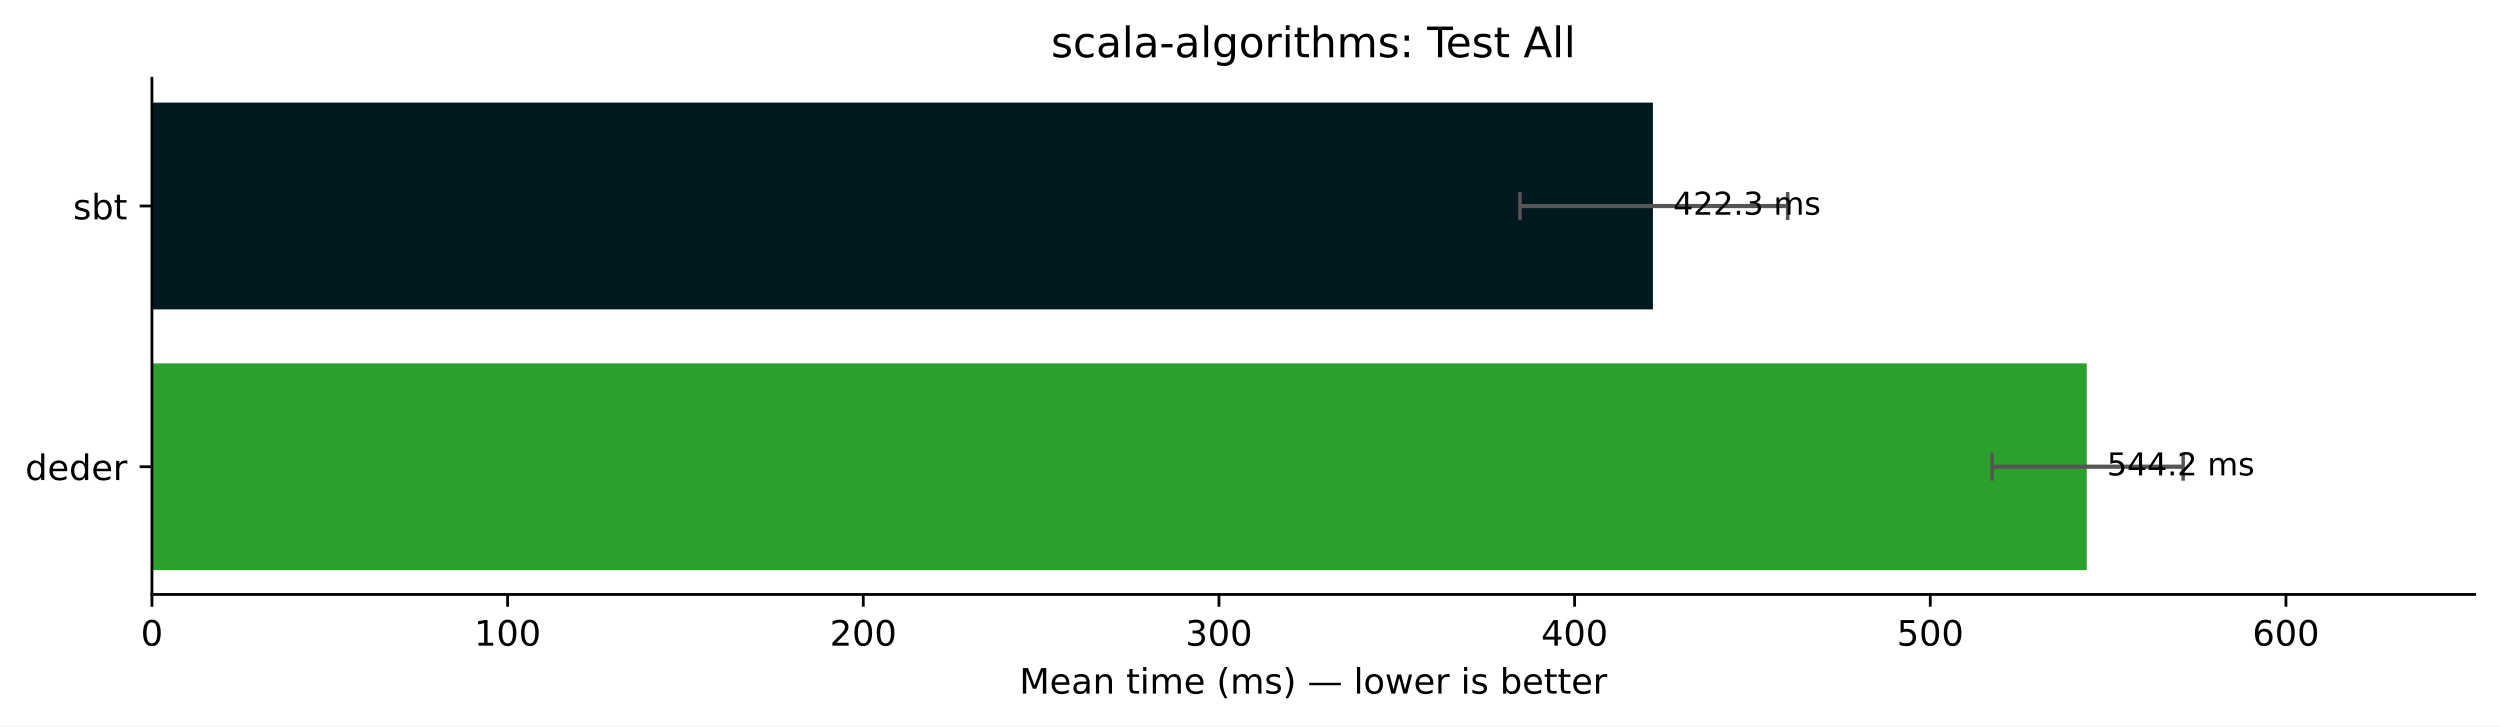
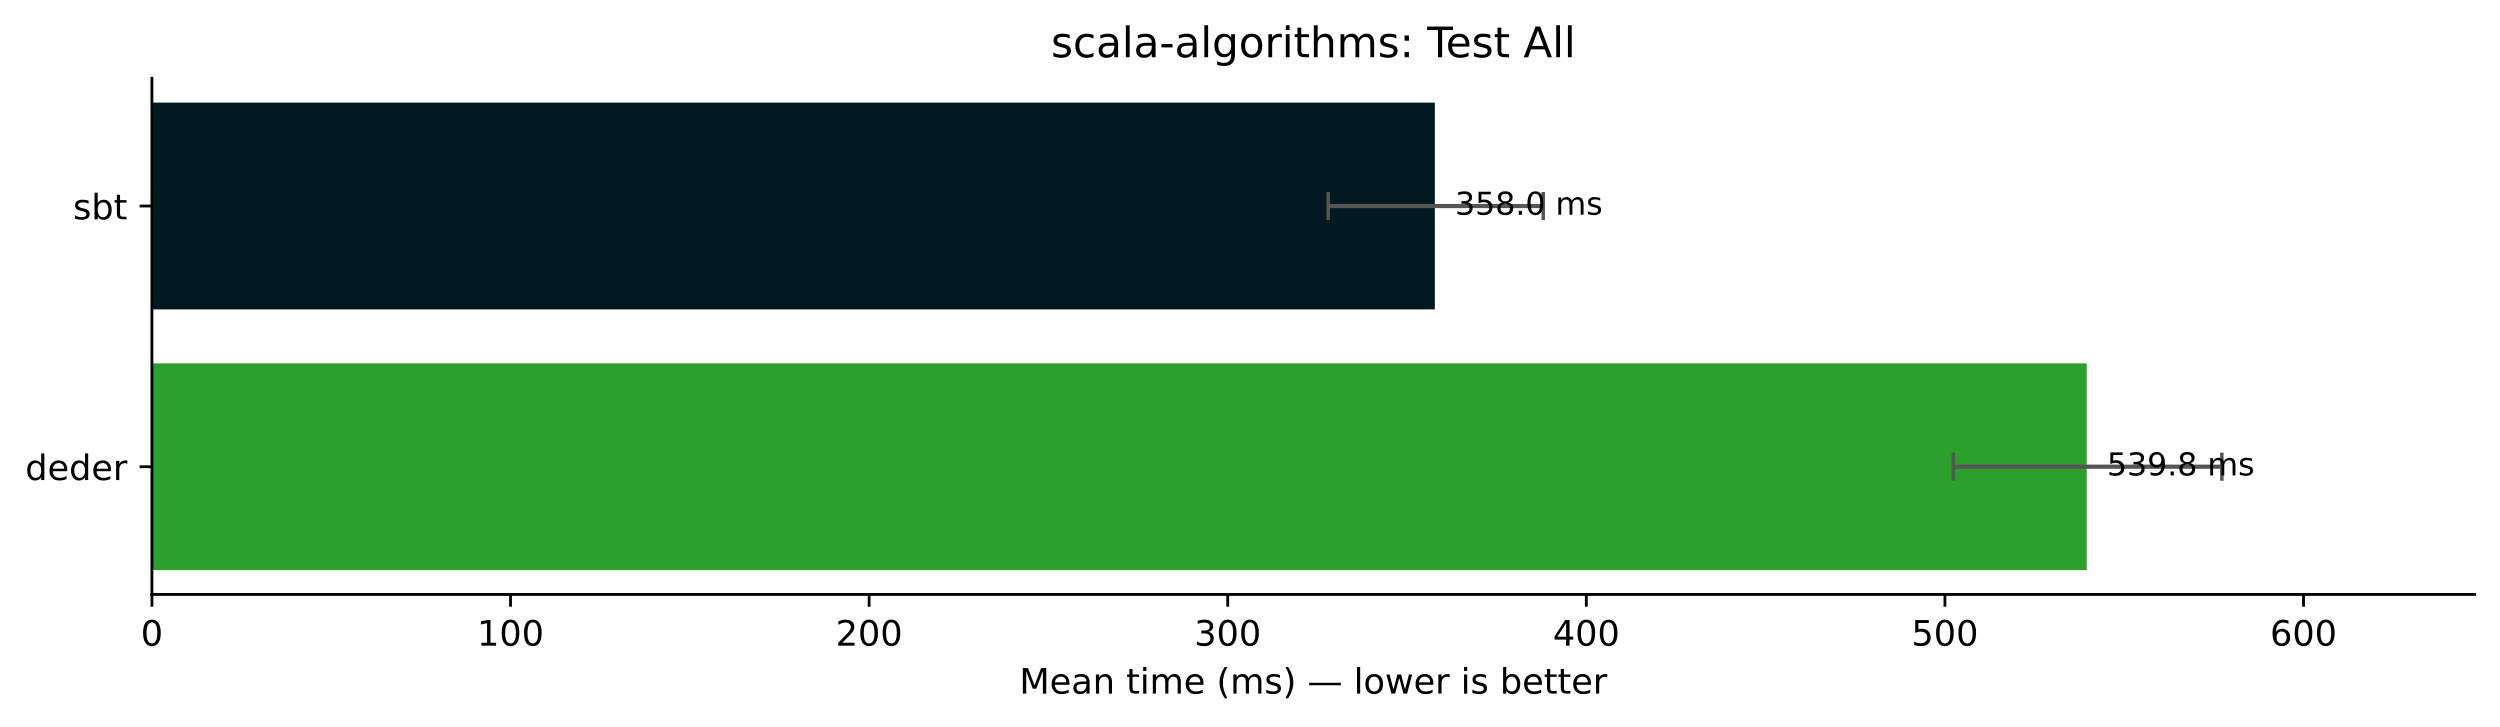
<svg xmlns="http://www.w3.org/2000/svg" xmlns:xlink="http://www.w3.org/1999/xlink" width="712.754pt" height="207.034pt" viewBox="0 0 712.754 207.034" version="1.1">
  <defs>
    <style type="text/css">*{stroke-linejoin: round; stroke-linecap: butt}</style>
  </defs>
  <g id="figure_1">
    <g id="patch_1">
      <path d="M 0 207.034  L 712.754 207.034  L 712.754 0  L 0 0  z " style="fill: #ffffff" />
    </g>
    <g id="axes_1">
      <g id="patch_2">
        <path d="M 43.314 169.478  L 705.554 169.478  L 705.554 22.318  L 43.314 22.318  z " style="fill: #ffffff" />
      </g>
      <g id="patch_3">
-         <path d="M 43.314 162.789  L 595.181 162.789  L 595.181 103.33  L 43.314 103.33  z " clip-path="url(#p2d67d78be6)" style="fill: #2ca02c; stroke: #ffffff; stroke-width: 0.5; stroke-linejoin: miter" />
+         <path d="M 43.314 162.789  L 595.181 162.789  L 595.181 103.33  L 43.314 103.33  z " clip-path="url(#p3f311ed085)" style="fill: #2ca02c; stroke: #ffffff; stroke-width: 0.5; stroke-linejoin: miter" />
      </g>
      <g id="patch_4">
-         <path d="M 43.314 88.466  L 471.507 88.466  L 471.507 29.007  L 43.314 29.007  z " clip-path="url(#p2d67d78be6)" style="fill: #01191f; stroke: #ffffff; stroke-width: 0.5; stroke-linejoin: miter" />
+         <path d="M 43.314 88.466  L 409.324 88.466  L 409.324 29.007  L 43.314 29.007  z " clip-path="url(#p3f311ed085)" style="fill: #01191f; stroke: #ffffff; stroke-width: 0.5; stroke-linejoin: miter" />
      </g>
      <g id="matplotlib.axis_1">
        <g id="xtick_1">
          <g id="line2d_1">
            <defs>
-               <path id="m560c80d44e" d="M 0 0  L 0 3.5  " style="stroke: #000000; stroke-width: 0.8" />
+               <path id="mf635829775" d="M 0 0  L 0 3.5  " style="stroke: #000000; stroke-width: 0.8" />
            </defs>
            <g>
-               <use xlink:href="#m560c80d44e" x="43.314" y="169.478" style="stroke: #000000; stroke-width: 0.8" />
+               <use xlink:href="#mf635829775" x="43.314" y="169.478" style="stroke: #000000; stroke-width: 0.8" />
            </g>
          </g>
          <g id="text_1">
            <g transform="translate(40.13281 184.0766) scale(0.1 -0.1)">
              <defs>
                <path id="DejaVuSans-30" d="M 2034 4250  Q 1547 4250 1301 3770  Q 1056 3291 1056 2328  Q 1056 1369 1301 889  Q 1547 409 2034 409  Q 2525 409 2770 889  Q 3016 1369 3016 2328  Q 3016 3291 2770 3770  Q 2525 4250 2034 4250  z M 2034 4750  Q 2819 4750 3233 4129  Q 3647 3509 3647 2328  Q 3647 1150 3233 529  Q 2819 -91 2034 -91  Q 1250 -91 836 529  Q 422 1150 422 2328  Q 422 3509 836 4129  Q 1250 4750 2034 4750  z " transform="scale(0.015625)" />
              </defs>
              <use xlink:href="#DejaVuSans-30" />
            </g>
          </g>
        </g>
        <g id="xtick_2">
          <g id="line2d_2">
            <g>
-               <use xlink:href="#m560c80d44e" x="144.716" y="169.478" style="stroke: #000000; stroke-width: 0.8" />
+               <use xlink:href="#mf635829775" x="145.551" y="169.478" style="stroke: #000000; stroke-width: 0.8" />
            </g>
          </g>
          <g id="text_2">
-             <g transform="translate(135.1724 184.0766) scale(0.1 -0.1)">
+             <g transform="translate(136.0075 184.0766) scale(0.1 -0.1)">
              <defs>
                <path id="DejaVuSans-31" d="M 794 531  L 1825 531  L 1825 4091  L 703 3866  L 703 4441  L 1819 4666  L 2450 4666  L 2450 531  L 3481 531  L 3481 0  L 794 0  L 794 531  z " transform="scale(0.015625)" />
              </defs>
              <use xlink:href="#DejaVuSans-31" />
              <use xlink:href="#DejaVuSans-30" transform="translate(63.62305 0)" />
              <use xlink:href="#DejaVuSans-30" transform="translate(127.2461 0)" />
            </g>
          </g>
        </g>
        <g id="xtick_3">
          <g id="line2d_3">
            <g>
-               <use xlink:href="#m560c80d44e" x="246.118" y="169.478" style="stroke: #000000; stroke-width: 0.8" />
+               <use xlink:href="#mf635829775" x="247.789" y="169.478" style="stroke: #000000; stroke-width: 0.8" />
            </g>
          </g>
          <g id="text_3">
-             <g transform="translate(236.5744 184.0766) scale(0.1 -0.1)">
+             <g transform="translate(238.2448 184.0766) scale(0.1 -0.1)">
              <defs>
                <path id="DejaVuSans-32" d="M 1228 531  L 3431 531  L 3431 0  L 469 0  L 469 531  Q 828 903 1448 1529  Q 2069 2156 2228 2338  Q 2531 2678 2651 2914  Q 2772 3150 2772 3378  Q 2772 3750 2511 3984  Q 2250 4219 1831 4219  Q 1534 4219 1204 4116  Q 875 4013 500 3803  L 500 4441  Q 881 4594 1212 4672  Q 1544 4750 1819 4750  Q 2544 4750 2975 4387  Q 3406 4025 3406 3419  Q 3406 3131 3298 2873  Q 3191 2616 2906 2266  Q 2828 2175 2409 1742  Q 1991 1309 1228 531  z " transform="scale(0.015625)" />
              </defs>
              <use xlink:href="#DejaVuSans-32" />
              <use xlink:href="#DejaVuSans-30" transform="translate(63.62305 0)" />
              <use xlink:href="#DejaVuSans-30" transform="translate(127.2461 0)" />
            </g>
          </g>
        </g>
        <g id="xtick_4">
          <g id="line2d_4">
            <g>
-               <use xlink:href="#m560c80d44e" x="347.52" y="169.478" style="stroke: #000000; stroke-width: 0.8" />
+               <use xlink:href="#mf635829775" x="350.026" y="169.478" style="stroke: #000000; stroke-width: 0.8" />
            </g>
          </g>
          <g id="text_4">
-             <g transform="translate(337.9765 184.0766) scale(0.1 -0.1)">
+             <g transform="translate(340.482 184.0766) scale(0.1 -0.1)">
              <defs>
                <path id="DejaVuSans-33" d="M 2597 2516  Q 3050 2419 3304 2112  Q 3559 1806 3559 1356  Q 3559 666 3084 287  Q 2609 -91 1734 -91  Q 1441 -91 1130 -33  Q 819 25 488 141  L 488 750  Q 750 597 1062 519  Q 1375 441 1716 441  Q 2309 441 2620 675  Q 2931 909 2931 1356  Q 2931 1769 2642 2001  Q 2353 2234 1838 2234  L 1294 2234  L 1294 2753  L 1863 2753  Q 2328 2753 2575 2939  Q 2822 3125 2822 3475  Q 2822 3834 2567 4026  Q 2313 4219 1838 4219  Q 1578 4219 1281 4162  Q 984 4106 628 3988  L 628 4550  Q 988 4650 1302 4700  Q 1616 4750 1894 4750  Q 2613 4750 3031 4423  Q 3450 4097 3450 3541  Q 3450 3153 3228 2886  Q 3006 2619 2597 2516  z " transform="scale(0.015625)" />
              </defs>
              <use xlink:href="#DejaVuSans-33" />
              <use xlink:href="#DejaVuSans-30" transform="translate(63.62305 0)" />
              <use xlink:href="#DejaVuSans-30" transform="translate(127.2461 0)" />
            </g>
          </g>
        </g>
        <g id="xtick_5">
          <g id="line2d_5">
            <g>
-               <use xlink:href="#m560c80d44e" x="448.922" y="169.478" style="stroke: #000000; stroke-width: 0.8" />
+               <use xlink:href="#mf635829775" x="452.263" y="169.478" style="stroke: #000000; stroke-width: 0.8" />
            </g>
          </g>
          <g id="text_5">
-             <g transform="translate(439.3785 184.0766) scale(0.1 -0.1)">
+             <g transform="translate(442.7192 184.0766) scale(0.1 -0.1)">
              <defs>
                <path id="DejaVuSans-34" d="M 2419 4116  L 825 1625  L 2419 1625  L 2419 4116  z M 2253 4666  L 3047 4666  L 3047 1625  L 3713 1625  L 3713 1100  L 3047 1100  L 3047 0  L 2419 0  L 2419 1100  L 313 1100  L 313 1709  L 2253 4666  z " transform="scale(0.015625)" />
              </defs>
              <use xlink:href="#DejaVuSans-34" />
              <use xlink:href="#DejaVuSans-30" transform="translate(63.62305 0)" />
              <use xlink:href="#DejaVuSans-30" transform="translate(127.2461 0)" />
            </g>
          </g>
        </g>
        <g id="xtick_6">
          <g id="line2d_6">
            <g>
-               <use xlink:href="#m560c80d44e" x="550.324" y="169.478" style="stroke: #000000; stroke-width: 0.8" />
+               <use xlink:href="#mf635829775" x="554.5" y="169.478" style="stroke: #000000; stroke-width: 0.8" />
            </g>
          </g>
          <g id="text_6">
-             <g transform="translate(540.7806 184.0766) scale(0.1 -0.1)">
+             <g transform="translate(544.9564 184.0766) scale(0.1 -0.1)">
              <defs>
                <path id="DejaVuSans-35" d="M 691 4666  L 3169 4666  L 3169 4134  L 1269 4134  L 1269 2991  Q 1406 3038 1543 3061  Q 1681 3084 1819 3084  Q 2600 3084 3056 2656  Q 3513 2228 3513 1497  Q 3513 744 3044 326  Q 2575 -91 1722 -91  Q 1428 -91 1123 -41  Q 819 9 494 109  L 494 744  Q 775 591 1075 516  Q 1375 441 1709 441  Q 2250 441 2565 725  Q 2881 1009 2881 1497  Q 2881 1984 2565 2268  Q 2250 2553 1709 2553  Q 1456 2553 1204 2497  Q 953 2441 691 2322  L 691 4666  z " transform="scale(0.015625)" />
              </defs>
              <use xlink:href="#DejaVuSans-35" />
              <use xlink:href="#DejaVuSans-30" transform="translate(63.62305 0)" />
              <use xlink:href="#DejaVuSans-30" transform="translate(127.2461 0)" />
            </g>
          </g>
        </g>
        <g id="xtick_7">
          <g id="line2d_7">
            <g>
-               <use xlink:href="#m560c80d44e" x="651.726" y="169.478" style="stroke: #000000; stroke-width: 0.8" />
+               <use xlink:href="#mf635829775" x="656.737" y="169.478" style="stroke: #000000; stroke-width: 0.8" />
            </g>
          </g>
          <g id="text_7">
-             <g transform="translate(642.1826 184.0766) scale(0.1 -0.1)">
+             <g transform="translate(647.1936 184.0766) scale(0.1 -0.1)">
              <defs>
                <path id="DejaVuSans-36" d="M 2113 2584  Q 1688 2584 1439 2293  Q 1191 2003 1191 1497  Q 1191 994 1439 701  Q 1688 409 2113 409  Q 2538 409 2786 701  Q 3034 994 3034 1497  Q 3034 2003 2786 2293  Q 2538 2584 2113 2584  z M 3366 4563  L 3366 3988  Q 3128 4100 2886 4159  Q 2644 4219 2406 4219  Q 1781 4219 1451 3797  Q 1122 3375 1075 2522  Q 1259 2794 1537 2939  Q 1816 3084 2150 3084  Q 2853 3084 3261 2657  Q 3669 2231 3669 1497  Q 3669 778 3244 343  Q 2819 -91 2113 -91  Q 1303 -91 875 529  Q 447 1150 447 2328  Q 447 3434 972 4092  Q 1497 4750 2381 4750  Q 2619 4750 2861 4703  Q 3103 4656 3366 4563  z " transform="scale(0.015625)" />
              </defs>
              <use xlink:href="#DejaVuSans-36" />
              <use xlink:href="#DejaVuSans-30" transform="translate(63.62305 0)" />
              <use xlink:href="#DejaVuSans-30" transform="translate(127.2461 0)" />
            </g>
          </g>
        </g>
        <g id="text_8">
          <g transform="translate(290.6372 197.7547) scale(0.1 -0.1)">
            <defs>
              <path id="DejaVuSans-4d" d="M 628 4666  L 1569 4666  L 2759 1491  L 3956 4666  L 4897 4666  L 4897 0  L 4281 0  L 4281 4097  L 3078 897  L 2444 897  L 1241 4097  L 1241 0  L 628 0  L 628 4666  z " transform="scale(0.015625)" />
              <path id="DejaVuSans-65" d="M 3597 1894  L 3597 1613  L 953 1613  Q 991 1019 1311 708  Q 1631 397 2203 397  Q 2534 397 2845 478  Q 3156 559 3463 722  L 3463 178  Q 3153 47 2828 -22  Q 2503 -91 2169 -91  Q 1331 -91 842 396  Q 353 884 353 1716  Q 353 2575 817 3079  Q 1281 3584 2069 3584  Q 2775 3584 3186 3129  Q 3597 2675 3597 1894  z M 3022 2063  Q 3016 2534 2758 2815  Q 2500 3097 2075 3097  Q 1594 3097 1305 2825  Q 1016 2553 972 2059  L 3022 2063  z " transform="scale(0.015625)" />
              <path id="DejaVuSans-61" d="M 2194 1759  Q 1497 1759 1228 1600  Q 959 1441 959 1056  Q 959 750 1161 570  Q 1363 391 1709 391  Q 2188 391 2477 730  Q 2766 1069 2766 1631  L 2766 1759  L 2194 1759  z M 3341 1997  L 3341 0  L 2766 0  L 2766 531  Q 2569 213 2275 61  Q 1981 -91 1556 -91  Q 1019 -91 701 211  Q 384 513 384 1019  Q 384 1609 779 1909  Q 1175 2209 1959 2209  L 2766 2209  L 2766 2266  Q 2766 2663 2505 2880  Q 2244 3097 1772 3097  Q 1472 3097 1187 3025  Q 903 2953 641 2809  L 641 3341  Q 956 3463 1253 3523  Q 1550 3584 1831 3584  Q 2591 3584 2966 3190  Q 3341 2797 3341 1997  z " transform="scale(0.015625)" />
              <path id="DejaVuSans-6e" d="M 3513 2113  L 3513 0  L 2938 0  L 2938 2094  Q 2938 2591 2744 2837  Q 2550 3084 2163 3084  Q 1697 3084 1428 2787  Q 1159 2491 1159 1978  L 1159 0  L 581 0  L 581 3500  L 1159 3500  L 1159 2956  Q 1366 3272 1645 3428  Q 1925 3584 2291 3584  Q 2894 3584 3203 3211  Q 3513 2838 3513 2113  z " transform="scale(0.015625)" />
              <path id="DejaVuSans-20" transform="scale(0.015625)" />
              <path id="DejaVuSans-74" d="M 1172 4494  L 1172 3500  L 2356 3500  L 2356 3053  L 1172 3053  L 1172 1153  Q 1172 725 1289 603  Q 1406 481 1766 481  L 2356 481  L 2356 0  L 1766 0  Q 1100 0 847 248  Q 594 497 594 1153  L 594 3053  L 172 3053  L 172 3500  L 594 3500  L 594 4494  L 1172 4494  z " transform="scale(0.015625)" />
              <path id="DejaVuSans-69" d="M 603 3500  L 1178 3500  L 1178 0  L 603 0  L 603 3500  z M 603 4863  L 1178 4863  L 1178 4134  L 603 4134  L 603 4863  z " transform="scale(0.015625)" />
              <path id="DejaVuSans-6d" d="M 3328 2828  Q 3544 3216 3844 3400  Q 4144 3584 4550 3584  Q 5097 3584 5394 3201  Q 5691 2819 5691 2113  L 5691 0  L 5113 0  L 5113 2094  Q 5113 2597 4934 2840  Q 4756 3084 4391 3084  Q 3944 3084 3684 2787  Q 3425 2491 3425 1978  L 3425 0  L 2847 0  L 2847 2094  Q 2847 2600 2669 2842  Q 2491 3084 2119 3084  Q 1678 3084 1418 2786  Q 1159 2488 1159 1978  L 1159 0  L 581 0  L 581 3500  L 1159 3500  L 1159 2956  Q 1356 3278 1631 3431  Q 1906 3584 2284 3584  Q 2666 3584 2933 3390  Q 3200 3197 3328 2828  z " transform="scale(0.015625)" />
              <path id="DejaVuSans-28" d="M 1984 4856  Q 1566 4138 1362 3434  Q 1159 2731 1159 2009  Q 1159 1288 1364 580  Q 1569 -128 1984 -844  L 1484 -844  Q 1016 -109 783 600  Q 550 1309 550 2009  Q 550 2706 781 3412  Q 1013 4119 1484 4856  L 1984 4856  z " transform="scale(0.015625)" />
              <path id="DejaVuSans-73" d="M 2834 3397  L 2834 2853  Q 2591 2978 2328 3040  Q 2066 3103 1784 3103  Q 1356 3103 1142 2972  Q 928 2841 928 2578  Q 928 2378 1081 2264  Q 1234 2150 1697 2047  L 1894 2003  Q 2506 1872 2764 1633  Q 3022 1394 3022 966  Q 3022 478 2636 193  Q 2250 -91 1575 -91  Q 1294 -91 989 -36  Q 684 19 347 128  L 347 722  Q 666 556 975 473  Q 1284 391 1588 391  Q 1994 391 2212 530  Q 2431 669 2431 922  Q 2431 1156 2273 1281  Q 2116 1406 1581 1522  L 1381 1569  Q 847 1681 609 1914  Q 372 2147 372 2553  Q 372 3047 722 3315  Q 1072 3584 1716 3584  Q 2034 3584 2315 3537  Q 2597 3491 2834 3397  z " transform="scale(0.015625)" />
              <path id="DejaVuSans-29" d="M 513 4856  L 1013 4856  Q 1481 4119 1714 3412  Q 1947 2706 1947 2009  Q 1947 1309 1714 600  Q 1481 -109 1013 -844  L 513 -844  Q 928 -128 1133 580  Q 1338 1288 1338 2009  Q 1338 2731 1133 3434  Q 928 4138 513 4856  z " transform="scale(0.015625)" />
              <path id="DejaVuSans-2014" d="M 313 1978  L 6088 1978  L 6088 1528  L 313 1528  L 313 1978  z " transform="scale(0.015625)" />
              <path id="DejaVuSans-6c" d="M 603 4863  L 1178 4863  L 1178 0  L 603 0  L 603 4863  z " transform="scale(0.015625)" />
              <path id="DejaVuSans-6f" d="M 1959 3097  Q 1497 3097 1228 2736  Q 959 2375 959 1747  Q 959 1119 1226 758  Q 1494 397 1959 397  Q 2419 397 2687 759  Q 2956 1122 2956 1747  Q 2956 2369 2687 2733  Q 2419 3097 1959 3097  z M 1959 3584  Q 2709 3584 3137 3096  Q 3566 2609 3566 1747  Q 3566 888 3137 398  Q 2709 -91 1959 -91  Q 1206 -91 779 398  Q 353 888 353 1747  Q 353 2609 779 3096  Q 1206 3584 1959 3584  z " transform="scale(0.015625)" />
              <path id="DejaVuSans-77" d="M 269 3500  L 844 3500  L 1563 769  L 2278 3500  L 2956 3500  L 3675 769  L 4391 3500  L 4966 3500  L 4050 0  L 3372 0  L 2619 2869  L 1863 0  L 1184 0  L 269 3500  z " transform="scale(0.015625)" />
              <path id="DejaVuSans-72" d="M 2631 2963  Q 2534 3019 2420 3045  Q 2306 3072 2169 3072  Q 1681 3072 1420 2755  Q 1159 2438 1159 1844  L 1159 0  L 581 0  L 581 3500  L 1159 3500  L 1159 2956  Q 1341 3275 1631 3429  Q 1922 3584 2338 3584  Q 2397 3584 2469 3576  Q 2541 3569 2628 3553  L 2631 2963  z " transform="scale(0.015625)" />
              <path id="DejaVuSans-62" d="M 3116 1747  Q 3116 2381 2855 2742  Q 2594 3103 2138 3103  Q 1681 3103 1420 2742  Q 1159 2381 1159 1747  Q 1159 1113 1420 752  Q 1681 391 2138 391  Q 2594 391 2855 752  Q 3116 1113 3116 1747  z M 1159 2969  Q 1341 3281 1617 3432  Q 1894 3584 2278 3584  Q 2916 3584 3314 3078  Q 3713 2572 3713 1747  Q 3713 922 3314 415  Q 2916 -91 2278 -91  Q 1894 -91 1617 61  Q 1341 213 1159 525  L 1159 0  L 581 0  L 581 4863  L 1159 4863  L 1159 2969  z " transform="scale(0.015625)" />
            </defs>
            <use xlink:href="#DejaVuSans-4d" />
            <use xlink:href="#DejaVuSans-65" transform="translate(86.2793 0)" />
            <use xlink:href="#DejaVuSans-61" transform="translate(147.8027 0)" />
            <use xlink:href="#DejaVuSans-6e" transform="translate(209.082 0)" />
            <use xlink:href="#DejaVuSans-20" transform="translate(272.4609 0)" />
            <use xlink:href="#DejaVuSans-74" transform="translate(304.248 0)" />
            <use xlink:href="#DejaVuSans-69" transform="translate(343.457 0)" />
            <use xlink:href="#DejaVuSans-6d" transform="translate(371.2402 0)" />
            <use xlink:href="#DejaVuSans-65" transform="translate(468.6523 0)" />
            <use xlink:href="#DejaVuSans-20" transform="translate(530.1758 0)" />
            <use xlink:href="#DejaVuSans-28" transform="translate(561.9629 0)" />
            <use xlink:href="#DejaVuSans-6d" transform="translate(600.9766 0)" />
            <use xlink:href="#DejaVuSans-73" transform="translate(698.3887 0)" />
            <use xlink:href="#DejaVuSans-29" transform="translate(750.4883 0)" />
            <use xlink:href="#DejaVuSans-20" transform="translate(789.502 0)" />
            <use xlink:href="#DejaVuSans-2014" transform="translate(821.2891 0)" />
            <use xlink:href="#DejaVuSans-20" transform="translate(921.2891 0)" />
            <use xlink:href="#DejaVuSans-6c" transform="translate(953.0762 0)" />
            <use xlink:href="#DejaVuSans-6f" transform="translate(980.8594 0)" />
            <use xlink:href="#DejaVuSans-77" transform="translate(1042.041 0)" />
            <use xlink:href="#DejaVuSans-65" transform="translate(1123.828 0)" />
            <use xlink:href="#DejaVuSans-72" transform="translate(1185.352 0)" />
            <use xlink:href="#DejaVuSans-20" transform="translate(1226.465 0)" />
            <use xlink:href="#DejaVuSans-69" transform="translate(1258.252 0)" />
            <use xlink:href="#DejaVuSans-73" transform="translate(1286.035 0)" />
            <use xlink:href="#DejaVuSans-20" transform="translate(1338.135 0)" />
            <use xlink:href="#DejaVuSans-62" transform="translate(1369.922 0)" />
            <use xlink:href="#DejaVuSans-65" transform="translate(1433.398 0)" />
            <use xlink:href="#DejaVuSans-74" transform="translate(1494.922 0)" />
            <use xlink:href="#DejaVuSans-74" transform="translate(1534.131 0)" />
            <use xlink:href="#DejaVuSans-65" transform="translate(1573.34 0)" />
            <use xlink:href="#DejaVuSans-72" transform="translate(1634.863 0)" />
          </g>
        </g>
      </g>
      <g id="matplotlib.axis_2">
        <g id="ytick_1">
          <g id="line2d_8">
            <defs>
-               <path id="m03f9381565" d="M 0 0  L -3.5 0  " style="stroke: #000000; stroke-width: 0.8" />
+               <path id="m2776bacdde" d="M 0 0  L -3.5 0  " style="stroke: #000000; stroke-width: 0.8" />
            </defs>
            <g>
-               <use xlink:href="#m03f9381565" x="43.314" y="133.06" style="stroke: #000000; stroke-width: 0.8" />
+               <use xlink:href="#m2776bacdde" x="43.314" y="133.06" style="stroke: #000000; stroke-width: 0.8" />
            </g>
          </g>
          <g id="text_9">
            <g transform="translate(7.2 136.859) scale(0.1 -0.1)">
              <defs>
                <path id="DejaVuSans-64" d="M 2906 2969  L 2906 4863  L 3481 4863  L 3481 0  L 2906 0  L 2906 525  Q 2725 213 2448 61  Q 2172 -91 1784 -91  Q 1150 -91 751 415  Q 353 922 353 1747  Q 353 2572 751 3078  Q 1150 3584 1784 3584  Q 2172 3584 2448 3432  Q 2725 3281 2906 2969  z M 947 1747  Q 947 1113 1208 752  Q 1469 391 1925 391  Q 2381 391 2643 752  Q 2906 1113 2906 1747  Q 2906 2381 2643 2742  Q 2381 3103 1925 3103  Q 1469 3103 1208 2742  Q 947 2381 947 1747  z " transform="scale(0.015625)" />
              </defs>
              <use xlink:href="#DejaVuSans-64" />
              <use xlink:href="#DejaVuSans-65" transform="translate(63.47656 0)" />
              <use xlink:href="#DejaVuSans-64" transform="translate(125 0)" />
              <use xlink:href="#DejaVuSans-65" transform="translate(188.4766 0)" />
              <use xlink:href="#DejaVuSans-72" transform="translate(250 0)" />
            </g>
          </g>
        </g>
        <g id="ytick_2">
          <g id="line2d_9">
            <g>
-               <use xlink:href="#m03f9381565" x="43.314" y="58.737" style="stroke: #000000; stroke-width: 0.8" />
+               <use xlink:href="#m2776bacdde" x="43.314" y="58.737" style="stroke: #000000; stroke-width: 0.8" />
            </g>
          </g>
          <g id="text_10">
            <g transform="translate(20.83594 62.53573) scale(0.1 -0.1)">
              <use xlink:href="#DejaVuSans-73" />
              <use xlink:href="#DejaVuSans-62" transform="translate(52.09961 0)" />
              <use xlink:href="#DejaVuSans-74" transform="translate(115.5762 0)" />
            </g>
          </g>
        </g>
      </g>
      <g id="LineCollection_1">
-         <path d="M 567.94 133.06  L 622.421 133.06  " clip-path="url(#p2d67d78be6)" style="fill: none; stroke: #555555; stroke-width: 1.2" />
-         <path d="M 433.349 58.737  L 509.665 58.737  " clip-path="url(#p2d67d78be6)" style="fill: none; stroke: #555555; stroke-width: 1.2" />
+         <path d="M 556.904 133.06  L 633.457 133.06  " clip-path="url(#p3f311ed085)" style="fill: none; stroke: #555555; stroke-width: 1.2" />
+         <path d="M 378.67 58.737  L 439.979 58.737  " clip-path="url(#p3f311ed085)" style="fill: none; stroke: #555555; stroke-width: 1.2" />
      </g>
      <g id="line2d_10">
        <defs>
-           <path id="m39ec2ae070" d="M 0 4  L 0 -4  " style="stroke: #555555" />
+           <path id="m9fc3894a9c" d="M 0 4  L 0 -4  " style="stroke: #555555" />
        </defs>
-         <g clip-path="url(#p2d67d78be6)">
-           <use xlink:href="#m39ec2ae070" x="567.94" y="133.06" style="fill: #1f77b4; stroke: #555555" />
-           <use xlink:href="#m39ec2ae070" x="433.349" y="58.737" style="fill: #1f77b4; stroke: #555555" />
+         <g clip-path="url(#p3f311ed085)">
+           <use xlink:href="#m9fc3894a9c" x="556.904" y="133.06" style="fill: #1f77b4; stroke: #555555" />
+           <use xlink:href="#m9fc3894a9c" x="378.67" y="58.737" style="fill: #1f77b4; stroke: #555555" />
        </g>
      </g>
      <g id="line2d_11">
-         <g clip-path="url(#p2d67d78be6)">
-           <use xlink:href="#m39ec2ae070" x="622.421" y="133.06" style="fill: #1f77b4; stroke: #555555" />
-           <use xlink:href="#m39ec2ae070" x="509.665" y="58.737" style="fill: #1f77b4; stroke: #555555" />
+         <g clip-path="url(#p3f311ed085)">
+           <use xlink:href="#m9fc3894a9c" x="633.457" y="133.06" style="fill: #1f77b4; stroke: #555555" />
+           <use xlink:href="#m9fc3894a9c" x="439.979" y="58.737" style="fill: #1f77b4; stroke: #555555" />
        </g>
      </g>
      <g id="patch_5">
        <path d="M 43.314 169.478  L 43.314 22.318  " style="fill: none; stroke: #000000; stroke-width: 0.8; stroke-linejoin: miter; stroke-linecap: square" />
      </g>
      <g id="patch_6">
        <path d="M 43.314 169.478  L 705.554 169.478  " style="fill: none; stroke: #000000; stroke-width: 0.8; stroke-linejoin: miter; stroke-linecap: square" />
      </g>
      <g id="text_11">
        <g transform="translate(600.6994 135.5432) scale(0.09 -0.09)">
          <defs>
+             <path id="DejaVuSans-39" d="M 703 97  L 703 672  Q 941 559 1184 500  Q 1428 441 1663 441  Q 2288 441 2617 861  Q 2947 1281 2994 2138  Q 2813 1869 2534 1725  Q 2256 1581 1919 1581  Q 1219 1581 811 2004  Q 403 2428 403 3163  Q 403 3881 828 4315  Q 1253 4750 1959 4750  Q 2769 4750 3195 4129  Q 3622 3509 3622 2328  Q 3622 1225 3098 567  Q 2575 -91 1691 -91  Q 1453 -91 1209 -44  Q 966 3 703 97  z M 1959 2075  Q 2384 2075 2632 2365  Q 2881 2656 2881 3163  Q 2881 3666 2632 3958  Q 2384 4250 1959 4250  Q 1534 4250 1286 3958  Q 1038 3666 1038 3163  Q 1038 2656 1286 2365  Q 1534 2075 1959 2075  z " transform="scale(0.015625)" />
            <path id="DejaVuSans-2e" d="M 684 794  L 1344 794  L 1344 0  L 684 0  L 684 794  z " transform="scale(0.015625)" />
+             <path id="DejaVuSans-38" d="M 2034 2216  Q 1584 2216 1326 1975  Q 1069 1734 1069 1313  Q 1069 891 1326 650  Q 1584 409 2034 409  Q 2484 409 2743 651  Q 3003 894 3003 1313  Q 3003 1734 2745 1975  Q 2488 2216 2034 2216  z M 1403 2484  Q 997 2584 770 2862  Q 544 3141 544 3541  Q 544 4100 942 4425  Q 1341 4750 2034 4750  Q 2731 4750 3128 4425  Q 3525 4100 3525 3541  Q 3525 3141 3298 2862  Q 3072 2584 2669 2484  Q 3125 2378 3379 2068  Q 3634 1759 3634 1313  Q 3634 634 3220 271  Q 2806 -91 2034 -91  Q 1263 -91 848 271  Q 434 634 434 1313  Q 434 1759 690 2068  Q 947 2378 1403 2484  z M 1172 3481  Q 1172 3119 1398 2916  Q 1625 2713 2034 2713  Q 2441 2713 2670 2916  Q 2900 3119 2900 3481  Q 2900 3844 2670 4047  Q 2441 4250 2034 4250  Q 1625 4250 1398 4047  Q 1172 3844 1172 3481  z " transform="scale(0.015625)" />
          </defs>
          <use xlink:href="#DejaVuSans-35" />
-           <use xlink:href="#DejaVuSans-34" transform="translate(63.62305 0)" />
-           <use xlink:href="#DejaVuSans-34" transform="translate(127.2461 0)" />
+           <use xlink:href="#DejaVuSans-33" transform="translate(63.62305 0)" />
+           <use xlink:href="#DejaVuSans-39" transform="translate(127.2461 0)" />
          <use xlink:href="#DejaVuSans-2e" transform="translate(190.8691 0)" />
-           <use xlink:href="#DejaVuSans-32" transform="translate(222.6562 0)" />
+           <use xlink:href="#DejaVuSans-38" transform="translate(222.6562 0)" />
          <use xlink:href="#DejaVuSans-20" transform="translate(286.2793 0)" />
          <use xlink:href="#DejaVuSans-6d" transform="translate(318.0664 0)" />
          <use xlink:href="#DejaVuSans-73" transform="translate(415.4785 0)" />
        </g>
      </g>
      <g id="text_12">
-         <g transform="translate(477.0257 61.21995) scale(0.09 -0.09)">
-           <use xlink:href="#DejaVuSans-34" />
-           <use xlink:href="#DejaVuSans-32" transform="translate(63.62305 0)" />
-           <use xlink:href="#DejaVuSans-32" transform="translate(127.2461 0)" />
+         <g transform="translate(414.8431 61.21995) scale(0.09 -0.09)">
+           <use xlink:href="#DejaVuSans-33" />
+           <use xlink:href="#DejaVuSans-35" transform="translate(63.62305 0)" />
+           <use xlink:href="#DejaVuSans-38" transform="translate(127.2461 0)" />
          <use xlink:href="#DejaVuSans-2e" transform="translate(190.8691 0)" />
-           <use xlink:href="#DejaVuSans-33" transform="translate(222.6562 0)" />
+           <use xlink:href="#DejaVuSans-30" transform="translate(222.6562 0)" />
          <use xlink:href="#DejaVuSans-20" transform="translate(286.2793 0)" />
          <use xlink:href="#DejaVuSans-6d" transform="translate(318.0664 0)" />
          <use xlink:href="#DejaVuSans-73" transform="translate(415.4785 0)" />
        </g>
      </g>
      <g id="text_13">
        <g transform="translate(299.6544 16.31812) scale(0.12 -0.12)">
          <defs>
            <path id="DejaVuSans-63" d="M 3122 3366  L 3122 2828  Q 2878 2963 2633 3030  Q 2388 3097 2138 3097  Q 1578 3097 1268 2742  Q 959 2388 959 1747  Q 959 1106 1268 751  Q 1578 397 2138 397  Q 2388 397 2633 464  Q 2878 531 3122 666  L 3122 134  Q 2881 22 2623 -34  Q 2366 -91 2075 -91  Q 1284 -91 818 406  Q 353 903 353 1747  Q 353 2603 823 3093  Q 1294 3584 2113 3584  Q 2378 3584 2631 3529  Q 2884 3475 3122 3366  z " transform="scale(0.015625)" />
            <path id="DejaVuSans-2d" d="M 313 2009  L 1997 2009  L 1997 1497  L 313 1497  L 313 2009  z " transform="scale(0.015625)" />
            <path id="DejaVuSans-67" d="M 2906 1791  Q 2906 2416 2648 2759  Q 2391 3103 1925 3103  Q 1463 3103 1205 2759  Q 947 2416 947 1791  Q 947 1169 1205 825  Q 1463 481 1925 481  Q 2391 481 2648 825  Q 2906 1169 2906 1791  z M 3481 434  Q 3481 -459 3084 -895  Q 2688 -1331 1869 -1331  Q 1566 -1331 1297 -1286  Q 1028 -1241 775 -1147  L 775 -588  Q 1028 -725 1275 -790  Q 1522 -856 1778 -856  Q 2344 -856 2625 -561  Q 2906 -266 2906 331  L 2906 616  Q 2728 306 2450 153  Q 2172 0 1784 0  Q 1141 0 747 490  Q 353 981 353 1791  Q 353 2603 747 3093  Q 1141 3584 1784 3584  Q 2172 3584 2450 3431  Q 2728 3278 2906 2969  L 2906 3500  L 3481 3500  L 3481 434  z " transform="scale(0.015625)" />
            <path id="DejaVuSans-68" d="M 3513 2113  L 3513 0  L 2938 0  L 2938 2094  Q 2938 2591 2744 2837  Q 2550 3084 2163 3084  Q 1697 3084 1428 2787  Q 1159 2491 1159 1978  L 1159 0  L 581 0  L 581 4863  L 1159 4863  L 1159 2956  Q 1366 3272 1645 3428  Q 1925 3584 2291 3584  Q 2894 3584 3203 3211  Q 3513 2838 3513 2113  z " transform="scale(0.015625)" />
            <path id="DejaVuSans-3a" d="M 750 794  L 1409 794  L 1409 0  L 750 0  L 750 794  z M 750 3309  L 1409 3309  L 1409 2516  L 750 2516  L 750 3309  z " transform="scale(0.015625)" />
            <path id="DejaVuSans-54" d="M -19 4666  L 3928 4666  L 3928 4134  L 2272 4134  L 2272 0  L 1638 0  L 1638 4134  L -19 4134  L -19 4666  z " transform="scale(0.015625)" />
            <path id="DejaVuSans-41" d="M 2188 4044  L 1331 1722  L 3047 1722  L 2188 4044  z M 1831 4666  L 2547 4666  L 4325 0  L 3669 0  L 3244 1197  L 1141 1197  L 716 0  L 50 0  L 1831 4666  z " transform="scale(0.015625)" />
          </defs>
          <use xlink:href="#DejaVuSans-73" />
          <use xlink:href="#DejaVuSans-63" transform="translate(52.09961 0)" />
          <use xlink:href="#DejaVuSans-61" transform="translate(107.0801 0)" />
          <use xlink:href="#DejaVuSans-6c" transform="translate(168.3594 0)" />
          <use xlink:href="#DejaVuSans-61" transform="translate(196.1426 0)" />
          <use xlink:href="#DejaVuSans-2d" transform="translate(257.4219 0)" />
          <use xlink:href="#DejaVuSans-61" transform="translate(293.5059 0)" />
          <use xlink:href="#DejaVuSans-6c" transform="translate(354.7852 0)" />
          <use xlink:href="#DejaVuSans-67" transform="translate(382.5684 0)" />
          <use xlink:href="#DejaVuSans-6f" transform="translate(446.0449 0)" />
          <use xlink:href="#DejaVuSans-72" transform="translate(507.2266 0)" />
          <use xlink:href="#DejaVuSans-69" transform="translate(548.3398 0)" />
          <use xlink:href="#DejaVuSans-74" transform="translate(576.123 0)" />
          <use xlink:href="#DejaVuSans-68" transform="translate(615.332 0)" />
          <use xlink:href="#DejaVuSans-6d" transform="translate(678.7109 0)" />
          <use xlink:href="#DejaVuSans-73" transform="translate(776.123 0)" />
          <use xlink:href="#DejaVuSans-3a" transform="translate(828.2227 0)" />
          <use xlink:href="#DejaVuSans-20" transform="translate(861.9141 0)" />
          <use xlink:href="#DejaVuSans-54" transform="translate(893.7012 0)" />
          <use xlink:href="#DejaVuSans-65" transform="translate(937.7852 0)" />
          <use xlink:href="#DejaVuSans-73" transform="translate(999.3086 0)" />
          <use xlink:href="#DejaVuSans-74" transform="translate(1051.408 0)" />
          <use xlink:href="#DejaVuSans-20" transform="translate(1090.617 0)" />
          <use xlink:href="#DejaVuSans-41" transform="translate(1122.404 0)" />
          <use xlink:href="#DejaVuSans-6c" transform="translate(1190.812 0)" />
          <use xlink:href="#DejaVuSans-6c" transform="translate(1218.596 0)" />
        </g>
      </g>
    </g>
  </g>
  <defs>
-     <clipPath id="p2d67d78be6">
+     <clipPath id="p3f311ed085">
      <rect x="43.314" y="22.318" width="662.24" height="147.16" />
    </clipPath>
  </defs>
</svg>
